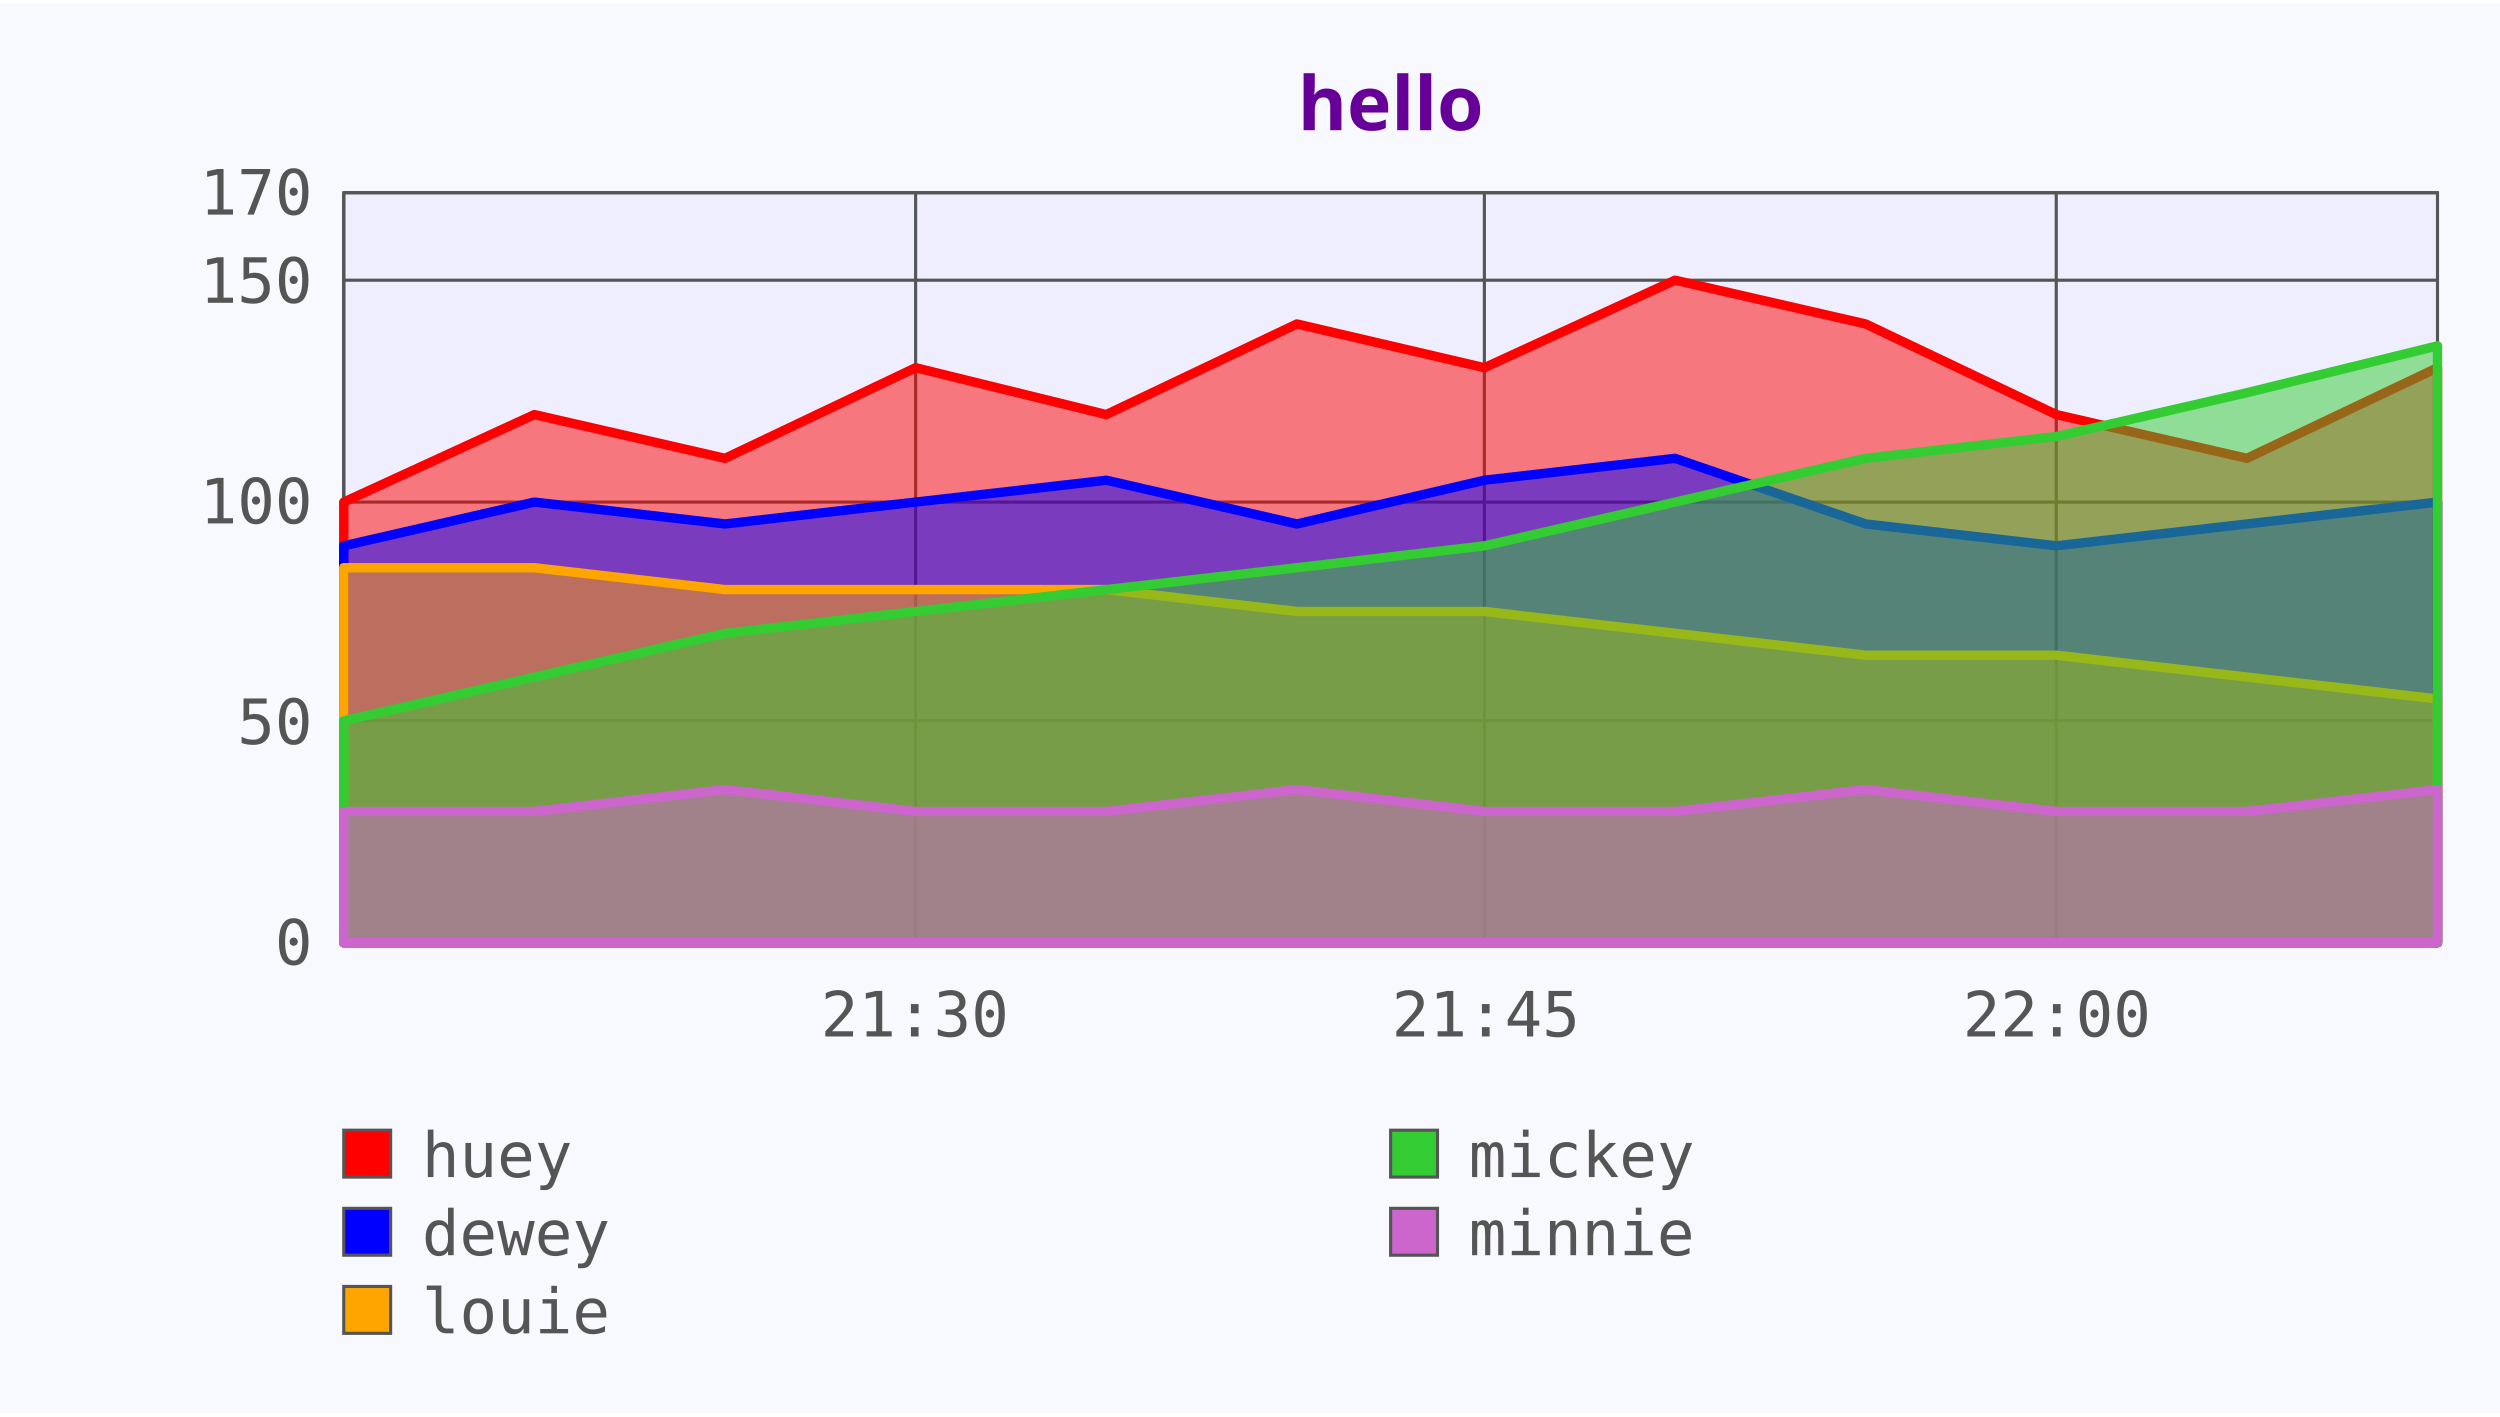
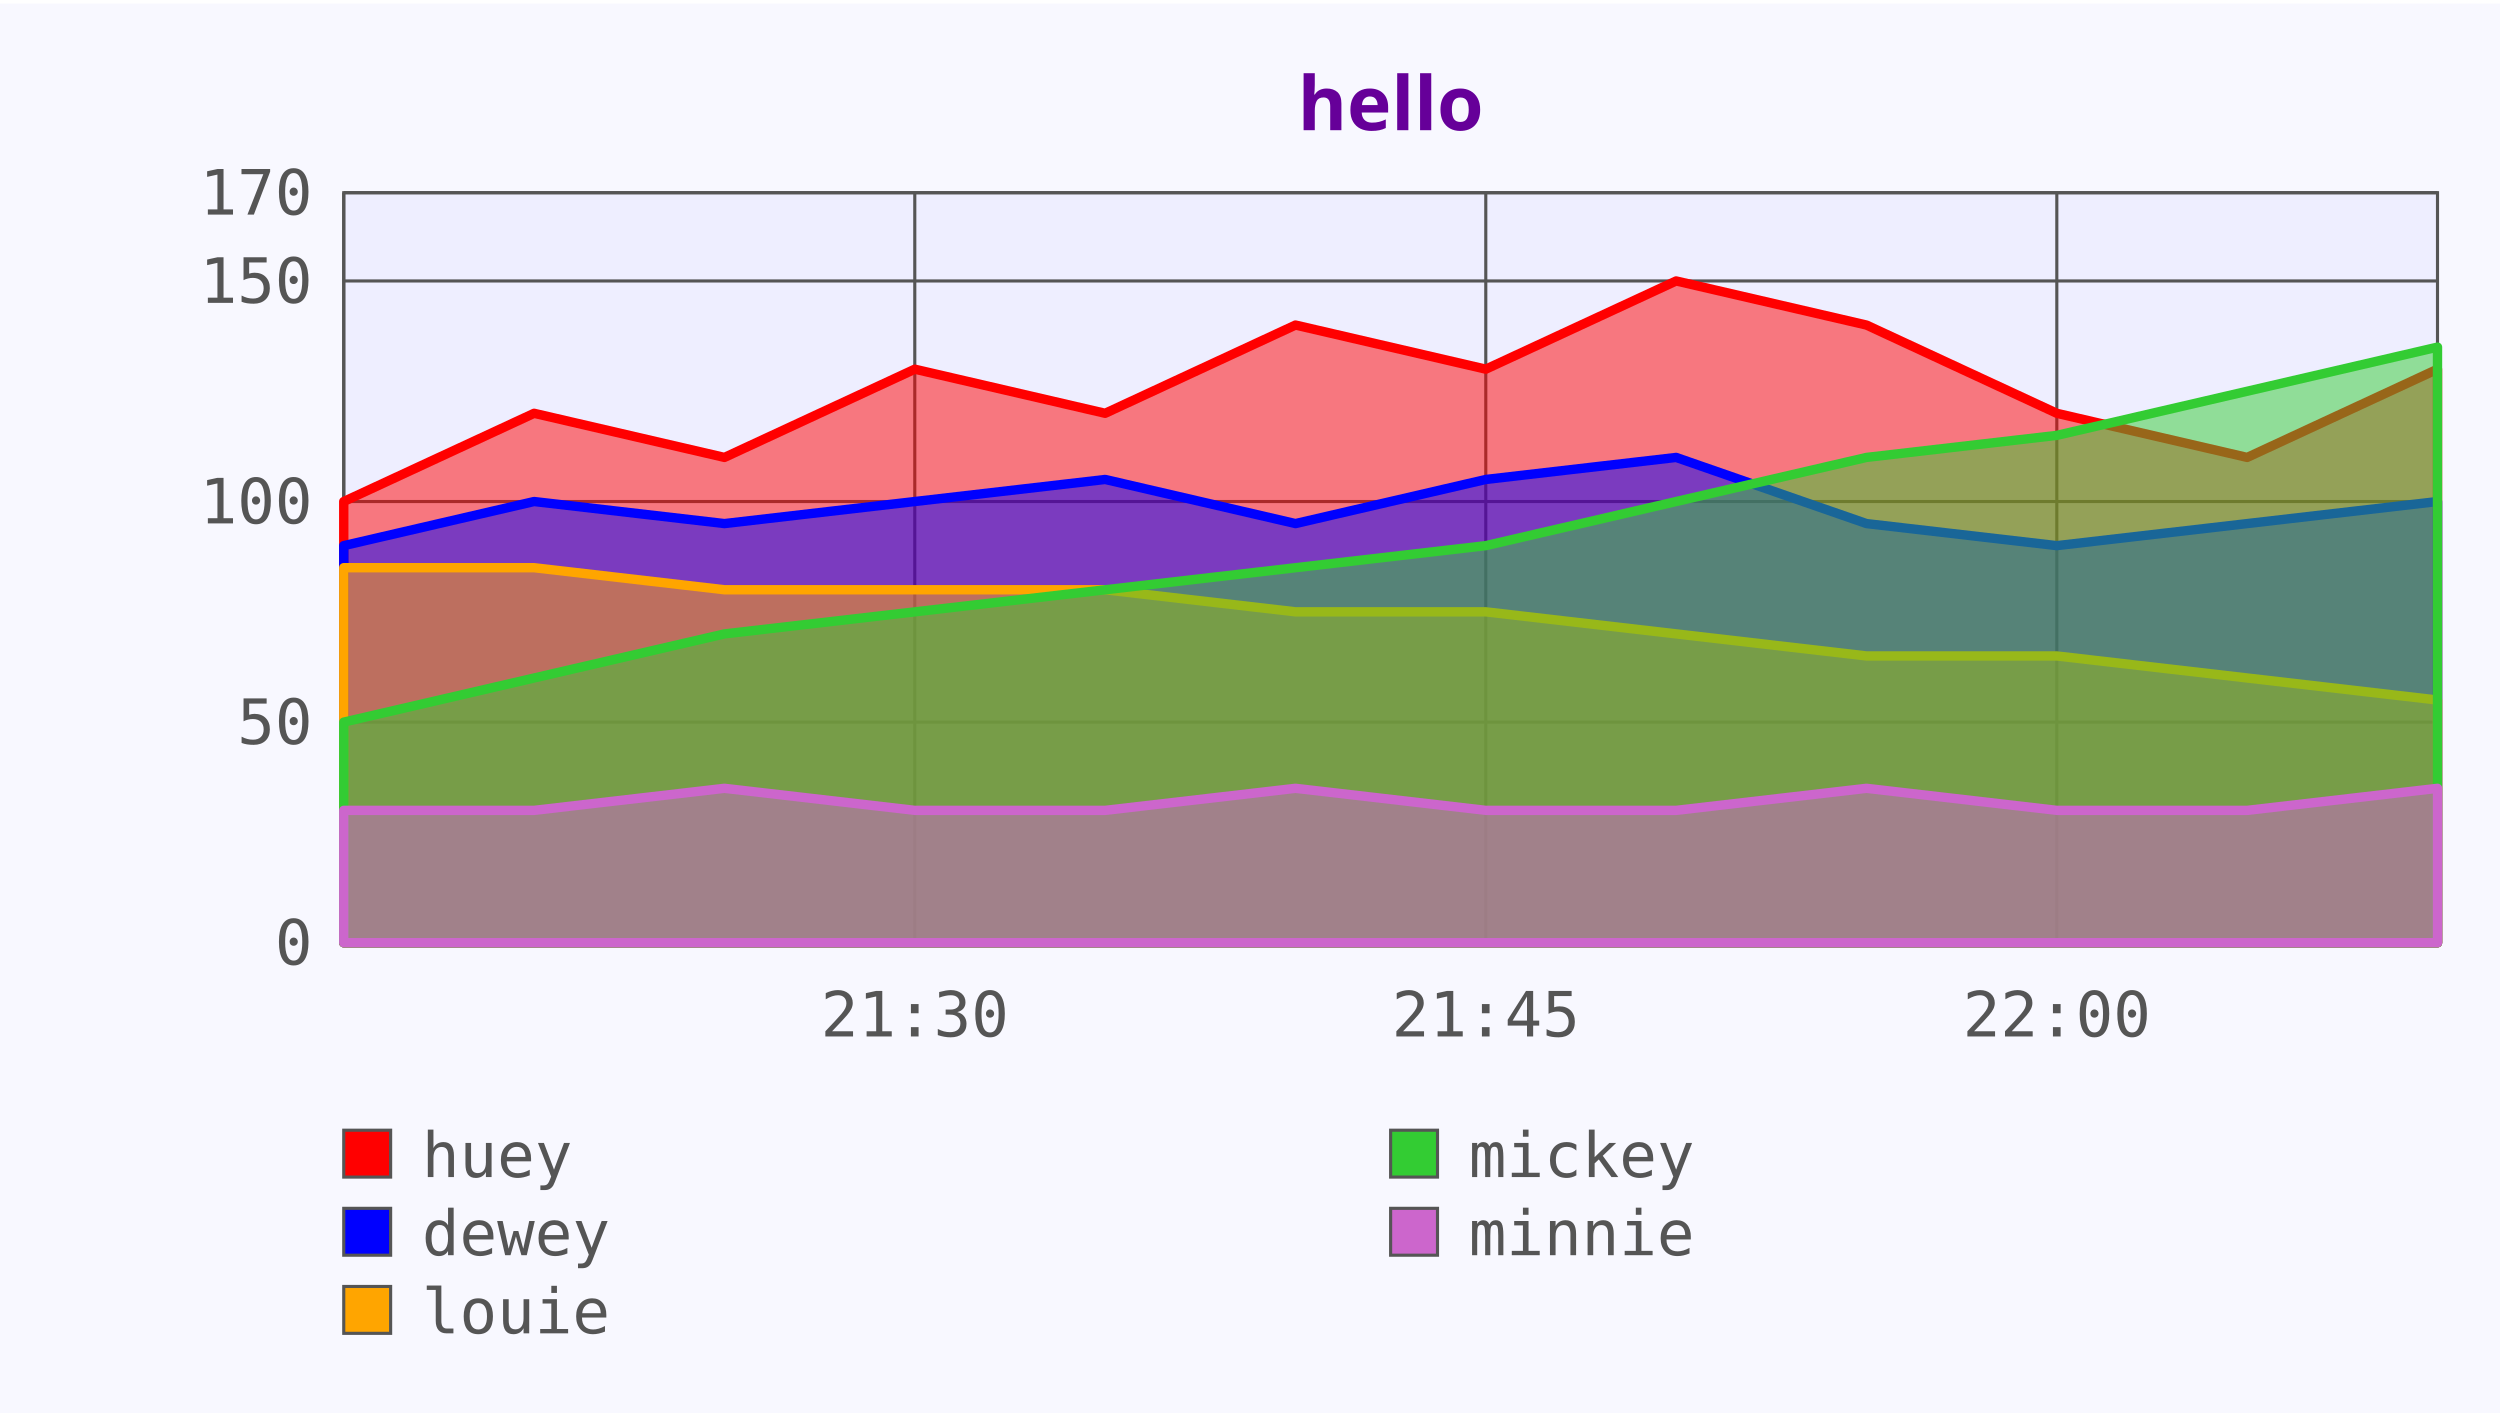
<svg xmlns="http://www.w3.org/2000/svg" width="120mm" height="68mm" viewBox="0 0 800 450" version="1.1">
  <rect x="0" y="0" width="800" height="450" stroke="#f8f8ff" fill="#f8f8ff" />
  <rect x="110" y="60" width="670" height="240" stroke="#555555" stroke-width="1" fill="#eeeeff" />
  <text x="445" y="40" font-family="sans-serif" font-size="24" font-weight="bold" fill="#660099" text-anchor="middle">hello</text>
  <text x="100" y="307" font-family="monospace" font-size="20" fill="#555555" text-anchor="end">0</text>
  <text x="100" y="67" font-family="monospace" font-size="20" fill="#555555" text-anchor="end">170</text>
-   <text x="100" y="236.412" font-family="monospace" font-size="20" fill="#555555" text-anchor="end">50</text>
-   <text x="100" y="165.824" font-family="monospace" font-size="20" fill="#555555" text-anchor="end">100</text>
-   <text x="100" y="95.235" font-family="monospace" font-size="20" fill="#555555" text-anchor="end">150</text>
+   <text x="100" y="236.41" font-family="monospace" font-size="20" fill="#555555" text-anchor="end">50</text>
+   <text x="100" y="165.82" font-family="monospace" font-size="20" fill="#555555" text-anchor="end">100</text>
+   <text x="100" y="95.24" font-family="monospace" font-size="20" fill="#555555" text-anchor="end">150</text>
  <path d="M 110 300 L 780 300" stroke="#555555" stroke-width="1" fill="none" />
  <path d="M 110 60 L 780 60" stroke="#555555" stroke-width="1" fill="none" />
-   <path d="M 110 229 L 780 229" stroke="#555555" stroke-width="1" fill="none" />
-   <path d="M 110 159 L 780 159" stroke="#555555" stroke-width="1" fill="none" />
-   <path d="M 110 88 L 780 88" stroke="#555555" stroke-width="1" fill="none" />
-   <text x="292.727" y="330" font-family="monospace" font-size="20" fill="#555555" text-anchor="middle">21:30</text>
-   <text x="475.455" y="330" font-family="monospace" font-size="20" fill="#555555" text-anchor="middle">21:45</text>
-   <text x="658.182" y="330" font-family="monospace" font-size="20" fill="#555555" text-anchor="middle">22:00</text>
+   <path d="M 110 229.41 L 780 229.41" stroke="#555555" stroke-width="1" fill="none" />
+   <path d="M 110 158.82 L 780 158.82" stroke="#555555" stroke-width="1" fill="none" />
+   <path d="M 110 88.24 L 780 88.24" stroke="#555555" stroke-width="1" fill="none" />
+   <text x="292.73" y="330" font-family="monospace" font-size="20" fill="#555555" text-anchor="middle">21:30</text>
+   <text x="475.45" y="330" font-family="monospace" font-size="20" fill="#555555" text-anchor="middle">21:45</text>
+   <text x="658.18" y="330" font-family="monospace" font-size="20" fill="#555555" text-anchor="middle">22:00</text>
  <path d="M 110 60 L 110 300" stroke="#555555" stroke-width="1" fill="none" />
-   <path d="M 293 60 L 293 300" stroke="#555555" stroke-width="1" fill="none" />
-   <path d="M 475 60 L 475 300" stroke="#555555" stroke-width="1" fill="none" />
-   <path d="M 658 60 L 658 300" stroke="#555555" stroke-width="1" fill="none" />
-   <path d="M 110 300 L 110 159 L 171 131 L 232 145 L 293 116 L 354 131 L 415 102 L 475 116 L 536 88 L 597 102 L 658 131 L 719 145 L 780 116 L 780 300 Z" stroke="red" stroke-width="3" stroke-linecap="round" stroke-linejoin="round" fill="red" fill-opacity="0.5" />
+   <path d="M 292.73 60 L 292.73 300" stroke="#555555" stroke-width="1" fill="none" />
+   <path d="M 475.45 60 L 475.45 300" stroke="#555555" stroke-width="1" fill="none" />
+   <path d="M 658.18 60 L 658.18 300" stroke="#555555" stroke-width="1" fill="none" />
+   <path d="M 110 300 L 110 158.82 L 170.91 130.59 L 231.82 144.71 L 292.73 116.47 L 353.64 130.59 L 414.55 102.35 L 475.45 116.47 L 536.36 88.24 L 597.27 102.35 L 658.18 130.59 L 719.09 144.71 L 780 116.47 L 780 300 Z" stroke="red" stroke-width="3" stroke-linecap="round" stroke-linejoin="round" fill="red" fill-opacity="0.5" />
  <rect x="110" y="360" width="15" height="15" stroke="#555555" stroke-width="1" fill="red" />
  <text x="135" y="375" font-family="monospace" font-size="20" fill="#555555" clip-path="url(#clip0)">huey</text>
  <clipPath id="clip0">
    <rect x="135" y="355" width="290" height="25" />
  </clipPath>
-   <path d="M 110 300 L 110 173 L 171 159 L 232 166 L 293 159 L 354 152 L 415 166 L 475 152 L 536 145 L 597 166 L 658 173 L 719 166 L 780 159 L 780 300 Z" stroke="blue" stroke-width="3" stroke-linecap="round" stroke-linejoin="round" fill="blue" fill-opacity="0.5" />
+   <path d="M 110 300 L 110 172.94 L 170.91 158.82 L 231.82 165.88 L 292.73 158.82 L 353.64 151.76 L 414.55 165.88 L 475.45 151.76 L 536.36 144.71 L 597.27 165.88 L 658.18 172.94 L 719.09 165.88 L 780 158.82 L 780 300 Z" stroke="blue" stroke-width="3" stroke-linecap="round" stroke-linejoin="round" fill="blue" fill-opacity="0.5" />
  <rect x="110" y="385" width="15" height="15" stroke="#555555" stroke-width="1" fill="blue" />
  <text x="135" y="400" font-family="monospace" font-size="20" fill="#555555" clip-path="url(#clip1)">dewey</text>
  <clipPath id="clip1">
    <rect x="135" y="380" width="290" height="25" />
  </clipPath>
-   <path d="M 110 300 L 110 180 L 171 180 L 232 187 L 293 187 L 354 187 L 415 194 L 475 194 L 536 201 L 597 208 L 658 208 L 719 215 L 780 222 L 780 300 Z" stroke="orange" stroke-width="3" stroke-linecap="round" stroke-linejoin="round" fill="orange" fill-opacity="0.5" />
+   <path d="M 110 300 L 110 180 L 170.91 180 L 231.82 187.06 L 292.73 187.06 L 353.64 187.06 L 414.55 194.12 L 475.45 194.12 L 536.36 201.18 L 597.27 208.24 L 658.18 208.24 L 719.09 215.29 L 780 222.35 L 780 300 Z" stroke="orange" stroke-width="3" stroke-linecap="round" stroke-linejoin="round" fill="orange" fill-opacity="0.5" />
  <rect x="110" y="410" width="15" height="15" stroke="#555555" stroke-width="1" fill="orange" />
  <text x="135" y="425" font-family="monospace" font-size="20" fill="#555555" clip-path="url(#clip2)">louie</text>
  <clipPath id="clip2">
    <rect x="135" y="405" width="290" height="25" />
  </clipPath>
-   <path d="M 110 300 L 110 229 L 171 215 L 232 201 L 293 194 L 354 187 L 415 180 L 475 173 L 536 159 L 597 145 L 658 138 L 719 124 L 780 109 L 780 300 Z" stroke="#3c3" stroke-width="3" stroke-linecap="round" stroke-linejoin="round" fill="#3c3" fill-opacity="0.5" />
+   <path d="M 110 300 L 110 229.41 L 170.91 215.29 L 231.82 201.18 L 292.73 194.12 L 353.64 187.06 L 414.55 180 L 475.45 172.94 L 536.36 158.82 L 597.27 144.71 L 658.18 137.65 L 719.09 123.53 L 780 109.41 L 780 300 Z" stroke="#3c3" stroke-width="3" stroke-linecap="round" stroke-linejoin="round" fill="#3c3" fill-opacity="0.5" />
  <rect x="445" y="360" width="15" height="15" stroke="#555555" stroke-width="1" fill="#3c3" />
  <text x="470" y="375" font-family="monospace" font-size="20" fill="#555555" clip-path="url(#clip3)">mickey</text>
  <clipPath id="clip3">
    <rect x="470" y="355" width="290" height="25" />
  </clipPath>
-   <path d="M 110 300 L 110 258 L 171 258 L 232 251 L 293 258 L 354 258 L 415 251 L 475 258 L 536 258 L 597 251 L 658 258 L 719 258 L 780 251 L 780 300 Z" stroke="#c6c" stroke-width="3" stroke-linecap="round" stroke-linejoin="round" fill="#c6c" fill-opacity="0.5" />
+   <path d="M 110 300 L 110 257.65 L 170.91 257.65 L 231.82 250.59 L 292.73 257.65 L 353.64 257.65 L 414.55 250.59 L 475.45 257.65 L 536.36 257.65 L 597.27 250.59 L 658.18 257.65 L 719.09 257.65 L 780 250.59 L 780 300 Z" stroke="#c6c" stroke-width="3" stroke-linecap="round" stroke-linejoin="round" fill="#c6c" fill-opacity="0.5" />
  <rect x="445" y="385" width="15" height="15" stroke="#555555" stroke-width="1" fill="#c6c" />
  <text x="470" y="400" font-family="monospace" font-size="20" fill="#555555" clip-path="url(#clip4)">minnie</text>
  <clipPath id="clip4">
    <rect x="470" y="380" width="290" height="25" />
  </clipPath>
</svg>
